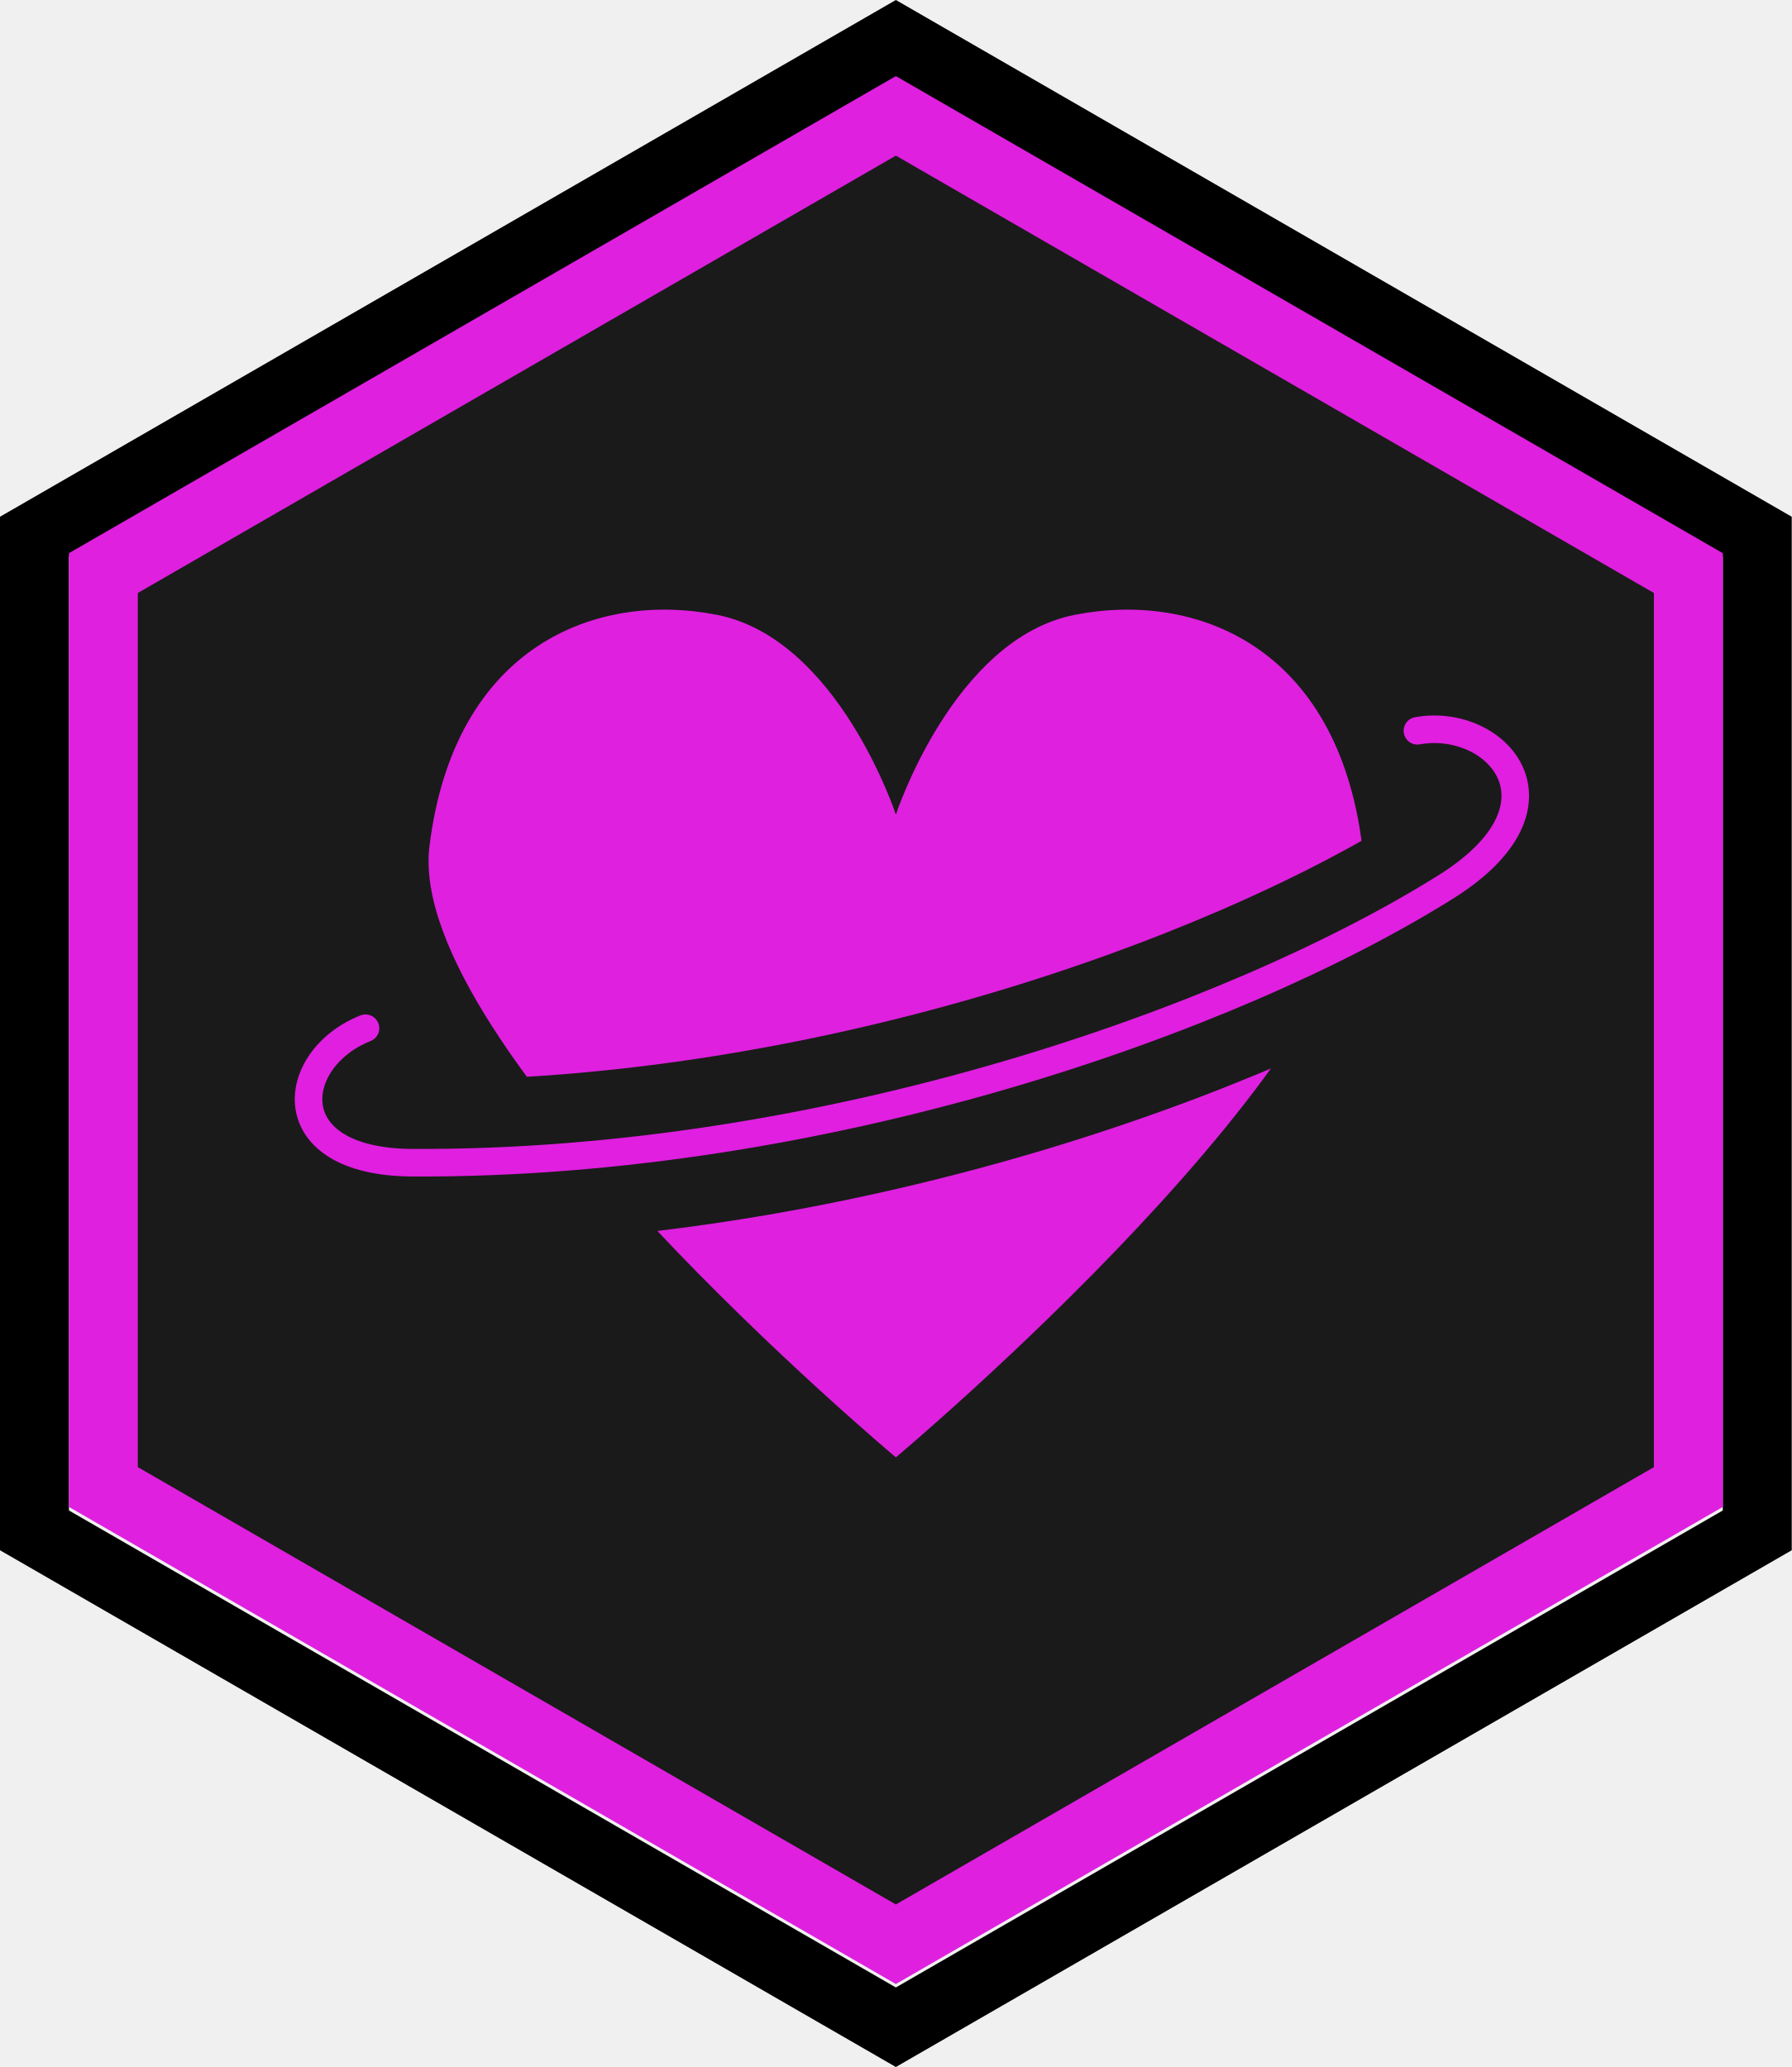
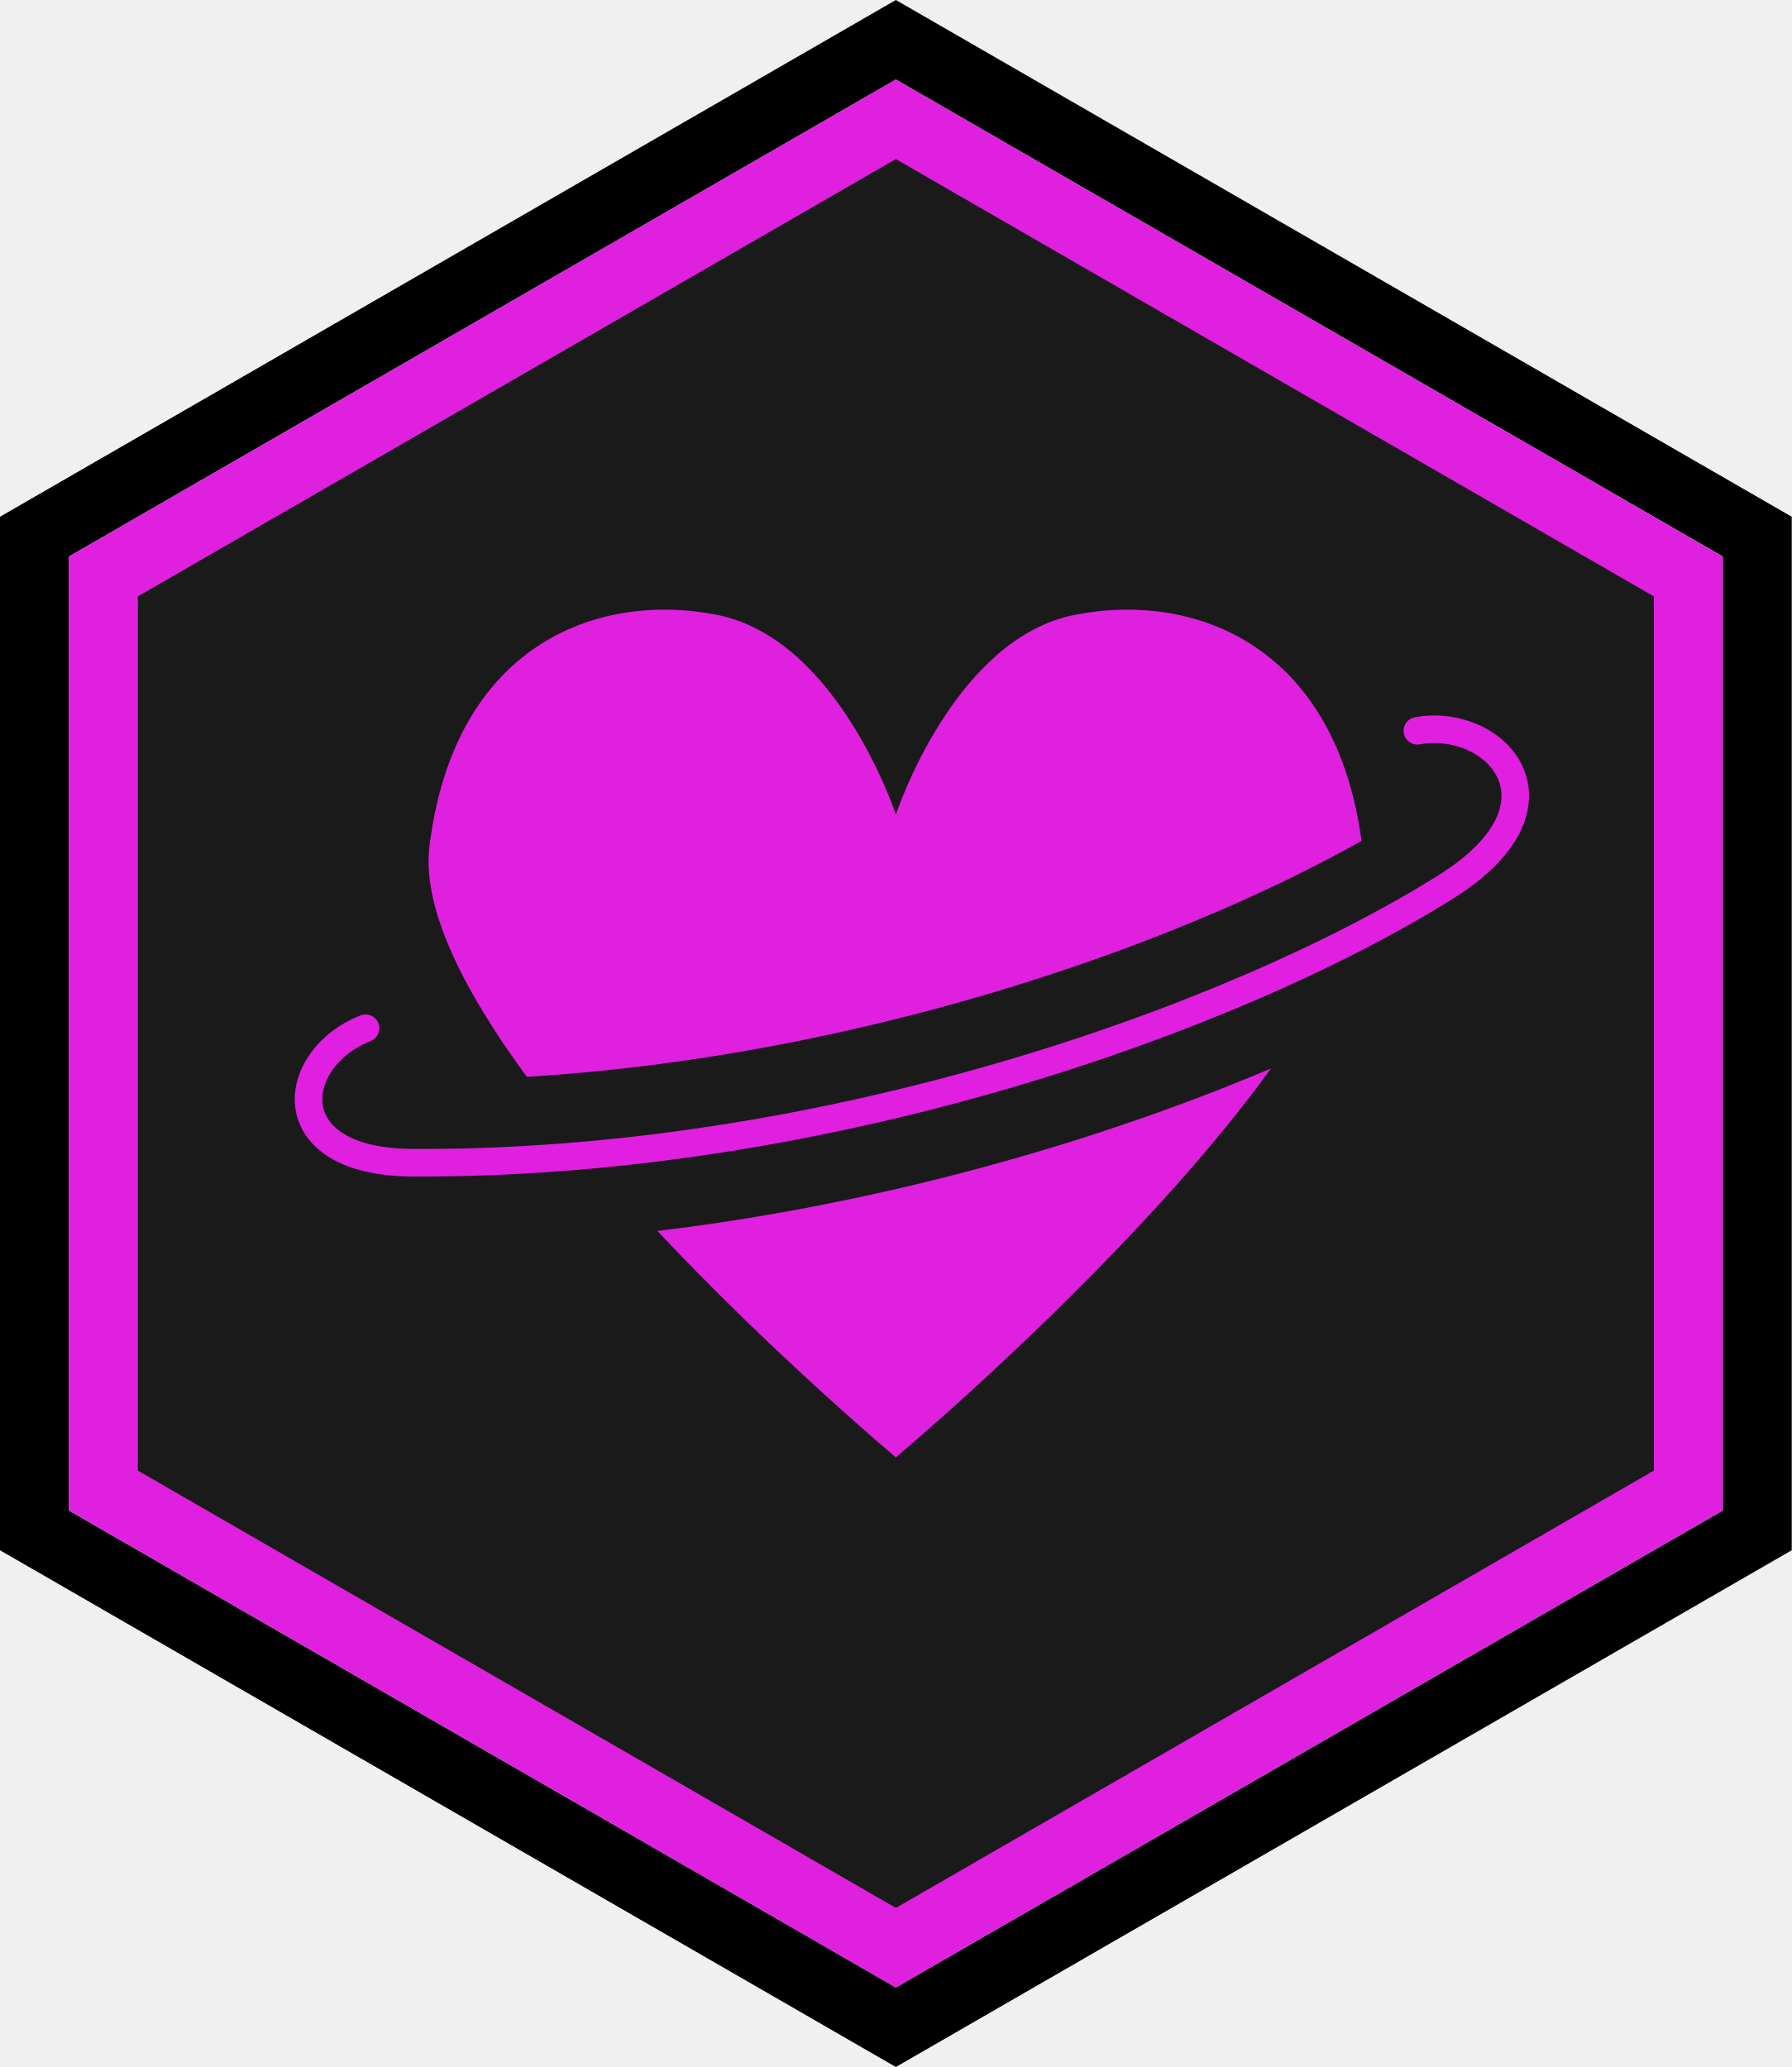
<svg xmlns="http://www.w3.org/2000/svg" xml:space="preserve" width="130" height="150">
+   <path fill="none" stroke="#ff3b57" d="M61.8 53.78 31 71.56.2 53.78V18.22L31 .44l30.8 17.78z" style="display:inline;mix-blend-mode:normal;fill:none;fill-opacity:1;stroke:#000;stroke-width:2.465;stroke-dasharray:none;stroke-dashoffset:0;stroke-opacity:1" transform="matrix(2.029196,0,0,2.027961,2.09495,1.993413)" />
+   <path d="M7.5 41.838v66.324l57.5 33.18 57.5-33.18V41.838L65 8.658z" style="display:inline;mix-blend-mode:normal;fill:#1a1a1a;stroke:#df20df;stroke-width:5;stroke-dasharray:none;stroke-opacity:1" />
  <defs>
    <mask id="a" maskUnits="userSpaceOnUse">
      <path d="M30.095 43.242h69.81v63.516h-69.81Z" style="fill:#fff;fill-opacity:1" />
      <path d="M29.926 84.378c29.953.147 59.57-10.379 74.956-20.003" style="fill:none;stroke:#000;stroke-width:12;stroke-linecap:round;stroke-linejoin:round;stroke-dasharray:none" />
    </mask>
  </defs>
-   <path fill="none" stroke="#ff3b57" d="M61.8 53.78 31 71.56.2 53.78V18.22L31 .44l30.8 17.78z" style="display:inline;mix-blend-mode:normal;fill:none;fill-opacity:1;stroke:#000;stroke-width:2.465;stroke-dasharray:none;stroke-dashoffset:0;stroke-opacity:1" transform="matrix(2.029196,0,0,2.027961,2.09495,1.993413)" />
-   <path d="M7.5 41.588v66.324l57.5 33.18 57.5-33.18V41.588L65 8.408z" style="display:inline;mix-blend-mode:normal;fill:#1a1a1a;stroke:#df20df;stroke-width:5;stroke-dasharray:none;stroke-opacity:1" />
  <path d="M31.16 61.412c1.789-14.513 12.064-18.523 20.86-16.794C60.815 46.348 65 59.114 65 59.114s4.185-12.766 12.98-14.496S97.051 46.9 98.84 61.412 65 105.758 65 105.758 29.372 75.925 31.16 61.412" mask="url(#a)" style="fill:#df20df;stroke:none;stroke-linecap:square;stroke-linejoin:round;fill-opacity:1" />
  <path d="M26.52 74.617c-5.568 2.205-6.486 9.712 3.406 9.76 29.953.148 59.57-10.378 74.956-20.002 9.554-5.976 3.664-12.37-2.04-11.343" style="fill:none;stroke:#e01fe0;stroke-width:2;stroke-linecap:round;stroke-linejoin:round;stroke-dasharray:none;stroke-opacity:1" />
</svg>
